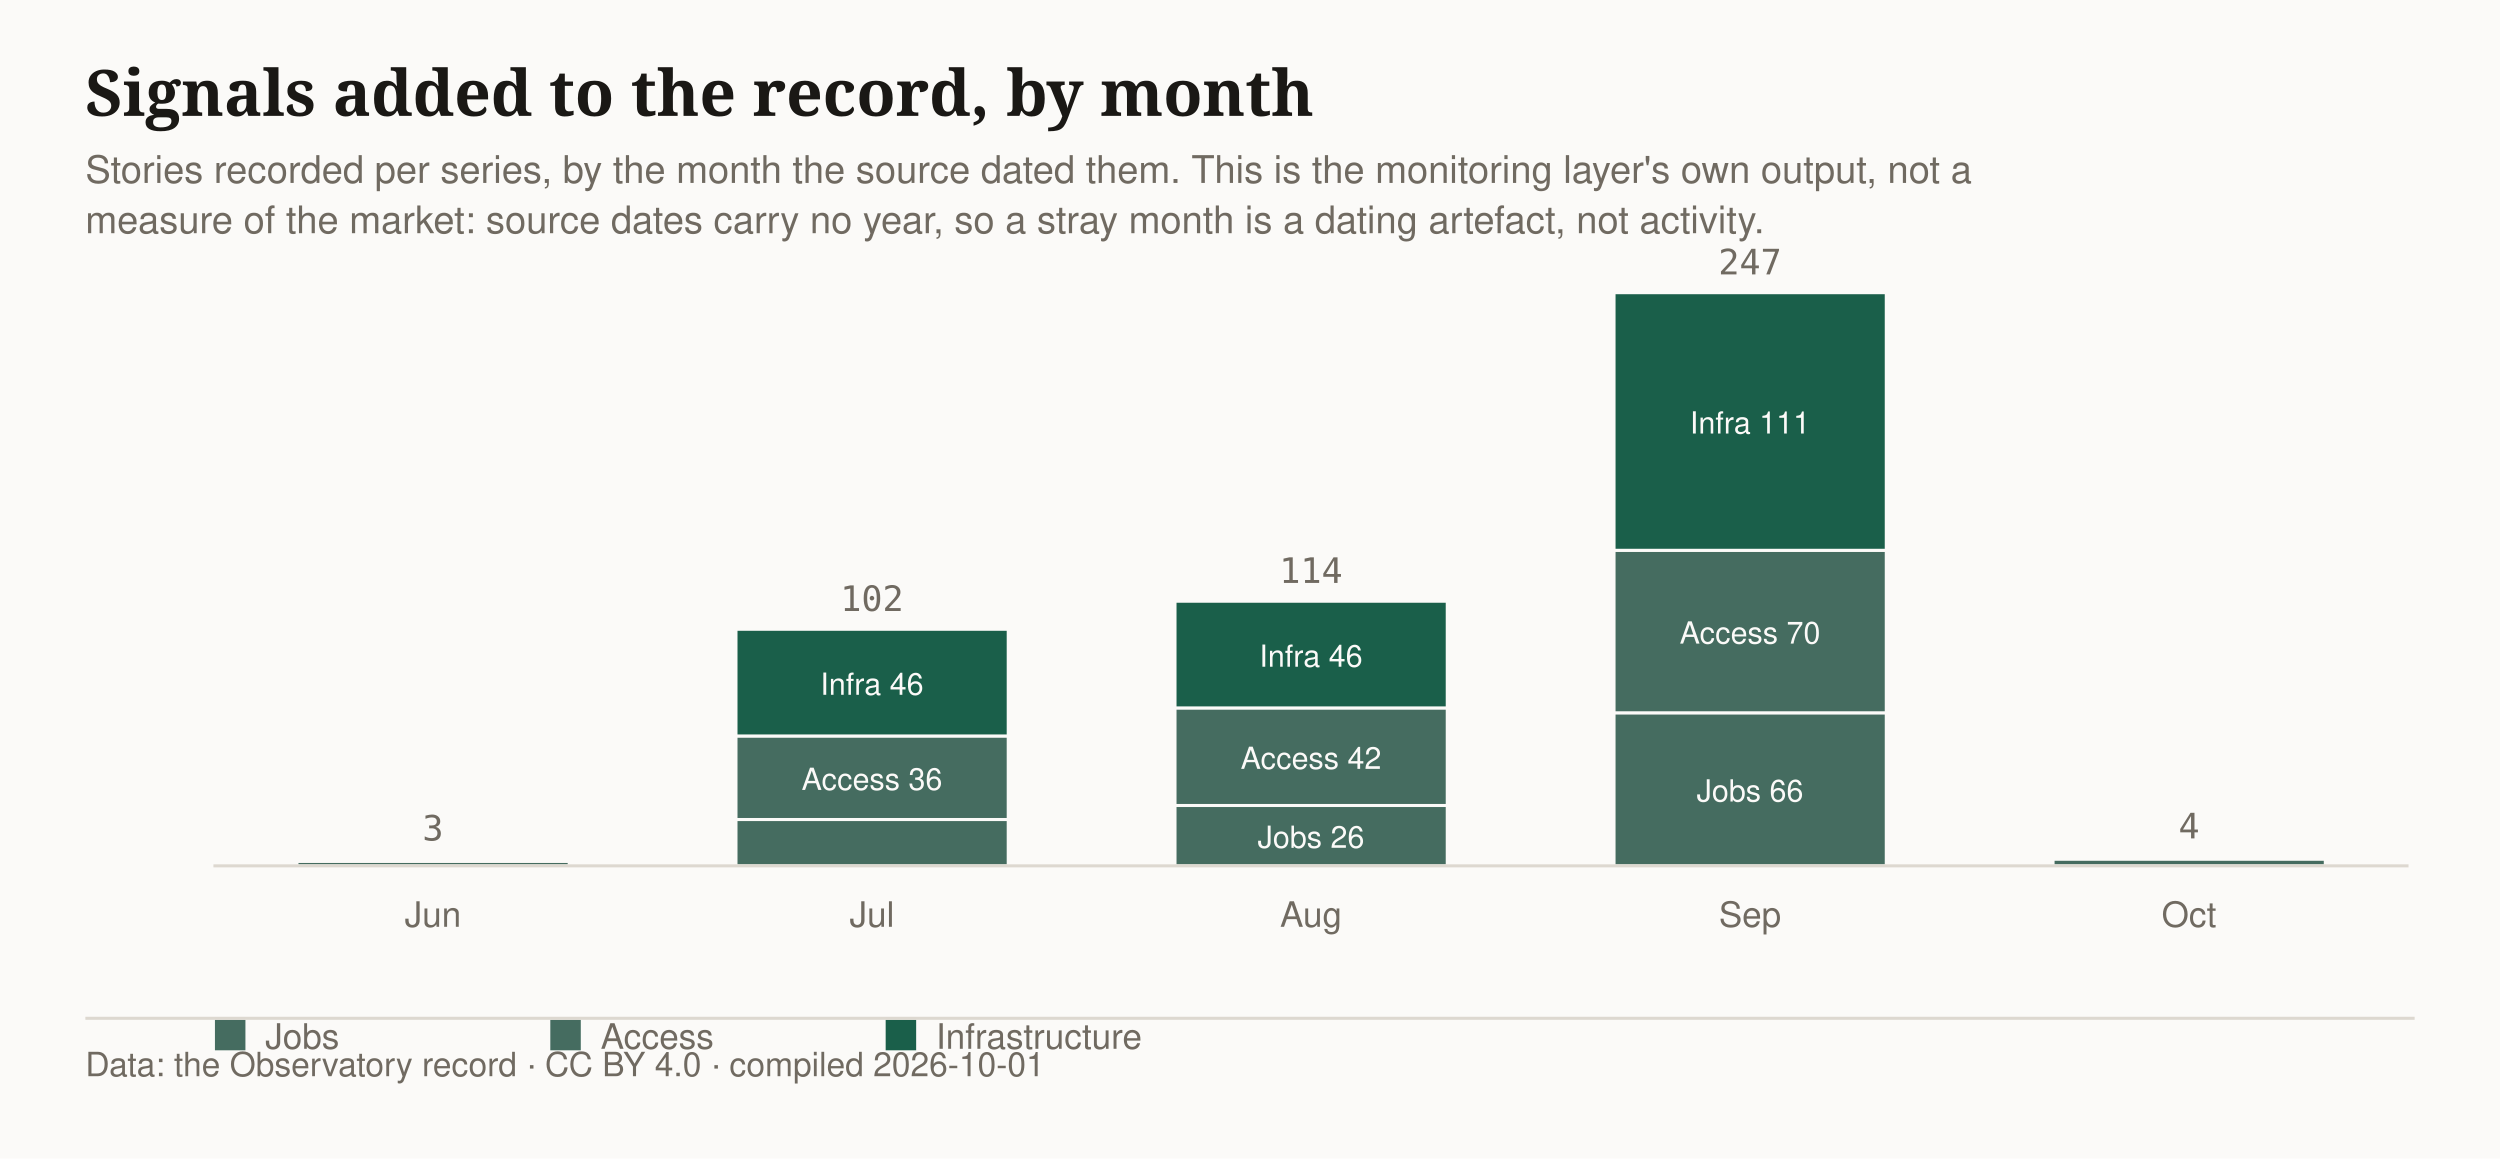
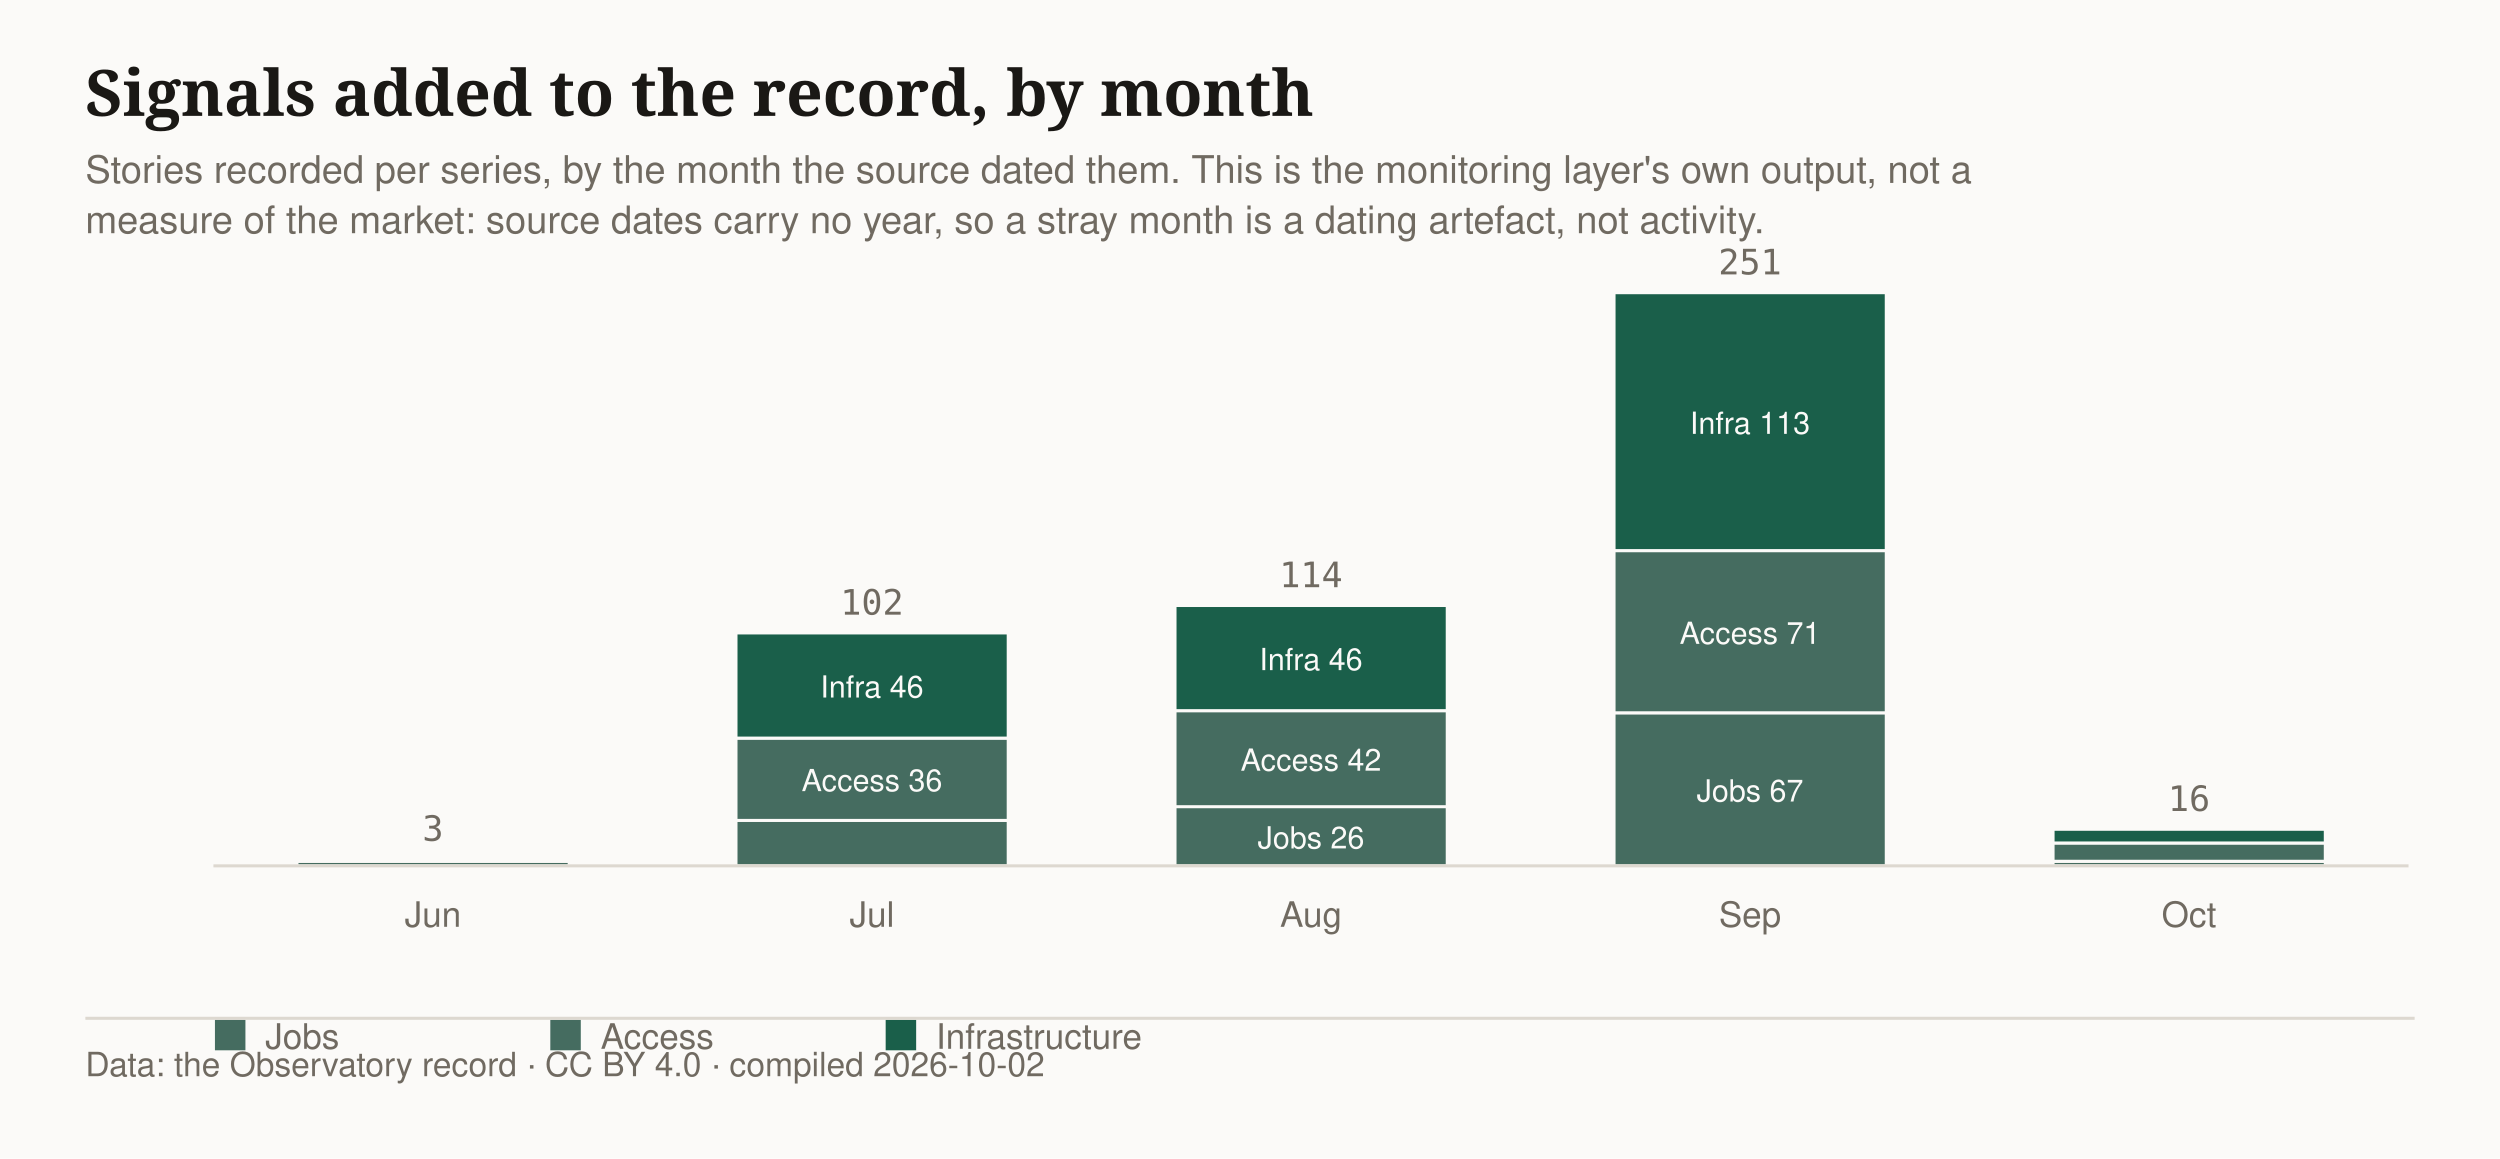
- <svg xmlns="http://www.w3.org/2000/svg" viewBox="0 0 820 380" width="820" height="380" role="img" aria-label="Signals added to the record by month and series: Jun 3, Jul 102, Aug 114, Sep 247, Oct 4. This measures the monitoring layer, not the market.">
+ <svg xmlns="http://www.w3.org/2000/svg" viewBox="0 0 820 380" width="820" height="380" role="img" aria-label="Signals added to the record by month and series: Jun 3, Jul 102, Aug 114, Sep 251, Oct 16. This measures the monitoring layer, not the market.">
  <defs>
    <pattern id="status-proposal" width="6" height="6" patternUnits="userSpaceOnUse">
      <path d="M0 6L6 0" stroke="#756342" stroke-width="1" />
    </pattern>
  </defs>
  <rect width="820" height="380" fill="#fbfaf8" />
  <text x="28" y="38" font-family="'Source Serif 4',Georgia,serif" font-size="21" font-weight="600" fill="#1a1815" style="font-variant-numeric:tabular-nums lining-nums">Signals added to the record, by month</text>
  <text x="28" y="60.0" font-family="IBM Plex Sans,-apple-system,'Segoe UI',Helvetica,Arial,sans-serif" font-size="12.5" fill="#706a61" style="font-variant-numeric:tabular-nums lining-nums">Stories recorded per series, by the month the source dated them. This is the monitoring layer's own output, not a</text>
  <text x="28" y="76.5" font-family="IBM Plex Sans,-apple-system,'Segoe UI',Helvetica,Arial,sans-serif" font-size="12.5" fill="#706a61" style="font-variant-numeric:tabular-nums lining-nums">measure of the market: source dates carry no year, so a stray month is a dating artefact, not activity.</text>
  <rect x="97.4" y="282.5" width="89.3" height="1.5" fill="#456c60" data-status="measured" stroke="#fbfaf8" stroke-width="1" />
-   <rect x="97.4" y="281.7" width="89.3" height="0.8" fill="#1a5f4a" data-status="measured" stroke="#fbfaf8" stroke-width="1" />
-   <text x="142.0" y="275.7" text-anchor="middle" font-family="'IBM Plex Mono',Consolas,monospace" font-size="11.5" fill="#706a61" style="font-variant-numeric:tabular-nums lining-nums">3</text>
+   <rect x="97.4" y="281.8" width="89.3" height="0.7" fill="#1a5f4a" data-status="measured" stroke="#fbfaf8" stroke-width="1" />
+   <text x="142.0" y="275.8" text-anchor="middle" font-family="'IBM Plex Mono',Consolas,monospace" font-size="11.5" fill="#706a61" style="font-variant-numeric:tabular-nums lining-nums">3</text>
  <text x="142.0" y="304" text-anchor="middle" font-family="IBM Plex Sans,-apple-system,'Segoe UI',Helvetica,Arial,sans-serif" font-size="11.5" fill="#706a61" style="font-variant-numeric:tabular-nums lining-nums">Jun</text>
-   <rect x="241.4" y="268.8" width="89.3" height="15.2" fill="#456c60" data-status="measured" stroke="#fbfaf8" stroke-width="1" />
-   <rect x="241.4" y="241.4" width="89.3" height="27.4" fill="#456c60" data-status="measured" stroke="#fbfaf8" stroke-width="1" />
-   <text x="286.0" y="259.1" text-anchor="middle" font-family="IBM Plex Sans,-apple-system,'Segoe UI',Helvetica,Arial,sans-serif" font-size="10" fill="#fbfaf8" style="font-variant-numeric:tabular-nums lining-nums">Access 36</text>
-   <rect x="241.4" y="206.4" width="89.3" height="35.0" fill="#1a5f4a" data-status="measured" stroke="#fbfaf8" stroke-width="1" />
-   <text x="286.0" y="227.9" text-anchor="middle" font-family="IBM Plex Sans,-apple-system,'Segoe UI',Helvetica,Arial,sans-serif" font-size="10" fill="#fbfaf8" style="font-variant-numeric:tabular-nums lining-nums">Infra 46</text>
-   <text x="286.0" y="200.4" text-anchor="middle" font-family="'IBM Plex Mono',Consolas,monospace" font-size="11.5" fill="#706a61" style="font-variant-numeric:tabular-nums lining-nums">102</text>
+   <rect x="241.4" y="269.0" width="89.3" height="15.0" fill="#456c60" data-status="measured" stroke="#fbfaf8" stroke-width="1" />
+   <rect x="241.4" y="242.1" width="89.3" height="27.0" fill="#456c60" data-status="measured" stroke="#fbfaf8" stroke-width="1" />
+   <text x="286.0" y="259.5" text-anchor="middle" font-family="IBM Plex Sans,-apple-system,'Segoe UI',Helvetica,Arial,sans-serif" font-size="10" fill="#fbfaf8" style="font-variant-numeric:tabular-nums lining-nums">Access 36</text>
+   <rect x="241.4" y="207.6" width="89.3" height="34.5" fill="#1a5f4a" data-status="measured" stroke="#fbfaf8" stroke-width="1" />
+   <text x="286.0" y="228.8" text-anchor="middle" font-family="IBM Plex Sans,-apple-system,'Segoe UI',Helvetica,Arial,sans-serif" font-size="10" fill="#fbfaf8" style="font-variant-numeric:tabular-nums lining-nums">Infra 46</text>
+   <text x="286.0" y="201.6" text-anchor="middle" font-family="'IBM Plex Mono',Consolas,monospace" font-size="11.5" fill="#706a61" style="font-variant-numeric:tabular-nums lining-nums">102</text>
  <text x="286.0" y="304" text-anchor="middle" font-family="IBM Plex Sans,-apple-system,'Segoe UI',Helvetica,Arial,sans-serif" font-size="11.5" fill="#706a61" style="font-variant-numeric:tabular-nums lining-nums">Jul</text>
-   <rect x="385.4" y="264.2" width="89.3" height="19.8" fill="#456c60" data-status="measured" stroke="#fbfaf8" stroke-width="1" />
-   <text x="430.0" y="278.1" text-anchor="middle" font-family="IBM Plex Sans,-apple-system,'Segoe UI',Helvetica,Arial,sans-serif" font-size="10" fill="#fbfaf8" style="font-variant-numeric:tabular-nums lining-nums">Jobs 26</text>
-   <rect x="385.4" y="232.2" width="89.3" height="32.0" fill="#456c60" data-status="measured" stroke="#fbfaf8" stroke-width="1" />
-   <text x="430.0" y="252.2" text-anchor="middle" font-family="IBM Plex Sans,-apple-system,'Segoe UI',Helvetica,Arial,sans-serif" font-size="10" fill="#fbfaf8" style="font-variant-numeric:tabular-nums lining-nums">Access 42</text>
-   <rect x="385.4" y="197.2" width="89.3" height="35.0" fill="#1a5f4a" data-status="measured" stroke="#fbfaf8" stroke-width="1" />
-   <text x="430.0" y="218.7" text-anchor="middle" font-family="IBM Plex Sans,-apple-system,'Segoe UI',Helvetica,Arial,sans-serif" font-size="10" fill="#fbfaf8" style="font-variant-numeric:tabular-nums lining-nums">Infra 46</text>
-   <text x="430.0" y="191.2" text-anchor="middle" font-family="'IBM Plex Mono',Consolas,monospace" font-size="11.5" fill="#706a61" style="font-variant-numeric:tabular-nums lining-nums">114</text>
+   <rect x="385.4" y="264.5" width="89.3" height="19.5" fill="#456c60" data-status="measured" stroke="#fbfaf8" stroke-width="1" />
+   <text x="430.0" y="278.3" text-anchor="middle" font-family="IBM Plex Sans,-apple-system,'Segoe UI',Helvetica,Arial,sans-serif" font-size="10" fill="#fbfaf8" style="font-variant-numeric:tabular-nums lining-nums">Jobs 26</text>
+   <rect x="385.4" y="233.1" width="89.3" height="31.5" fill="#456c60" data-status="measured" stroke="#fbfaf8" stroke-width="1" />
+   <text x="430.0" y="252.8" text-anchor="middle" font-family="IBM Plex Sans,-apple-system,'Segoe UI',Helvetica,Arial,sans-serif" font-size="10" fill="#fbfaf8" style="font-variant-numeric:tabular-nums lining-nums">Access 42</text>
+   <rect x="385.4" y="198.6" width="89.3" height="34.5" fill="#1a5f4a" data-status="measured" stroke="#fbfaf8" stroke-width="1" />
+   <text x="430.0" y="219.8" text-anchor="middle" font-family="IBM Plex Sans,-apple-system,'Segoe UI',Helvetica,Arial,sans-serif" font-size="10" fill="#fbfaf8" style="font-variant-numeric:tabular-nums lining-nums">Infra 46</text>
+   <text x="430.0" y="192.6" text-anchor="middle" font-family="'IBM Plex Mono',Consolas,monospace" font-size="11.5" fill="#706a61" style="font-variant-numeric:tabular-nums lining-nums">114</text>
  <text x="430.0" y="304" text-anchor="middle" font-family="IBM Plex Sans,-apple-system,'Segoe UI',Helvetica,Arial,sans-serif" font-size="11.5" fill="#706a61" style="font-variant-numeric:tabular-nums lining-nums">Aug</text>
  <rect x="529.4" y="233.8" width="89.3" height="50.2" fill="#456c60" data-status="measured" stroke="#fbfaf8" stroke-width="1" />
-   <text x="574.0" y="262.9" text-anchor="middle" font-family="IBM Plex Sans,-apple-system,'Segoe UI',Helvetica,Arial,sans-serif" font-size="10" fill="#fbfaf8" style="font-variant-numeric:tabular-nums lining-nums">Jobs 66</text>
-   <rect x="529.4" y="180.5" width="89.3" height="53.3" fill="#456c60" data-status="measured" stroke="#fbfaf8" stroke-width="1" />
-   <text x="574.0" y="211.1" text-anchor="middle" font-family="IBM Plex Sans,-apple-system,'Segoe UI',Helvetica,Arial,sans-serif" font-size="10" fill="#fbfaf8" style="font-variant-numeric:tabular-nums lining-nums">Access 70</text>
-   <rect x="529.4" y="96.0" width="89.3" height="84.5" fill="#1a5f4a" data-status="measured" stroke="#fbfaf8" stroke-width="1" />
-   <text x="574.0" y="142.2" text-anchor="middle" font-family="IBM Plex Sans,-apple-system,'Segoe UI',Helvetica,Arial,sans-serif" font-size="10" fill="#fbfaf8" style="font-variant-numeric:tabular-nums lining-nums">Infra 111</text>
-   <text x="574.0" y="90.0" text-anchor="middle" font-family="'IBM Plex Mono',Consolas,monospace" font-size="11.5" fill="#706a61" style="font-variant-numeric:tabular-nums lining-nums">247</text>
+   <text x="574.0" y="262.9" text-anchor="middle" font-family="IBM Plex Sans,-apple-system,'Segoe UI',Helvetica,Arial,sans-serif" font-size="10" fill="#fbfaf8" style="font-variant-numeric:tabular-nums lining-nums">Jobs 67</text>
+   <rect x="529.4" y="180.6" width="89.3" height="53.2" fill="#456c60" data-status="measured" stroke="#fbfaf8" stroke-width="1" />
+   <text x="574.0" y="211.2" text-anchor="middle" font-family="IBM Plex Sans,-apple-system,'Segoe UI',Helvetica,Arial,sans-serif" font-size="10" fill="#fbfaf8" style="font-variant-numeric:tabular-nums lining-nums">Access 71</text>
+   <rect x="529.4" y="96.0" width="89.3" height="84.6" fill="#1a5f4a" data-status="measured" stroke="#fbfaf8" stroke-width="1" />
+   <text x="574.0" y="142.3" text-anchor="middle" font-family="IBM Plex Sans,-apple-system,'Segoe UI',Helvetica,Arial,sans-serif" font-size="10" fill="#fbfaf8" style="font-variant-numeric:tabular-nums lining-nums">Infra 113</text>
+   <text x="574.0" y="90.0" text-anchor="middle" font-family="'IBM Plex Mono',Consolas,monospace" font-size="11.5" fill="#706a61" style="font-variant-numeric:tabular-nums lining-nums">251</text>
  <text x="574.0" y="304" text-anchor="middle" font-family="IBM Plex Sans,-apple-system,'Segoe UI',Helvetica,Arial,sans-serif" font-size="11.5" fill="#706a61" style="font-variant-numeric:tabular-nums lining-nums">Sep</text>
-   <rect x="673.4" y="281.7" width="89.3" height="2.3" fill="#456c60" data-status="measured" stroke="#fbfaf8" stroke-width="1" />
-   <rect x="673.4" y="281.0" width="89.3" height="0.8" fill="#1a5f4a" data-status="measured" stroke="#fbfaf8" stroke-width="1" />
-   <text x="718.0" y="275.0" text-anchor="middle" font-family="'IBM Plex Mono',Consolas,monospace" font-size="11.5" fill="#706a61" style="font-variant-numeric:tabular-nums lining-nums">4</text>
+   <rect x="673.4" y="282.5" width="89.3" height="1.5" fill="#456c60" data-status="measured" stroke="#fbfaf8" stroke-width="1" />
+   <rect x="673.4" y="276.5" width="89.3" height="6.0" fill="#456c60" data-status="measured" stroke="#fbfaf8" stroke-width="1" />
+   <rect x="673.4" y="272.0" width="89.3" height="4.5" fill="#1a5f4a" data-status="measured" stroke="#fbfaf8" stroke-width="1" />
+   <text x="718.0" y="266.0" text-anchor="middle" font-family="'IBM Plex Mono',Consolas,monospace" font-size="11.5" fill="#706a61" style="font-variant-numeric:tabular-nums lining-nums">16</text>
  <text x="718.0" y="304" text-anchor="middle" font-family="IBM Plex Sans,-apple-system,'Segoe UI',Helvetica,Arial,sans-serif" font-size="11.5" fill="#706a61" style="font-variant-numeric:tabular-nums lining-nums">Oct</text>
  <line x1="70" y1="284" x2="790" y2="284" stroke="#ddd8d0" />
  <rect x="70" y="334" width="11" height="11" fill="#456c60" data-status="measured" stroke="#fbfaf8" stroke-width="1" />
  <text x="87" y="344" font-family="IBM Plex Sans,-apple-system,'Segoe UI',Helvetica,Arial,sans-serif" font-size="11.5" fill="#706a61" style="font-variant-numeric:tabular-nums lining-nums">Jobs</text>
  <rect x="180" y="334" width="11" height="11" fill="#456c60" data-status="measured" stroke="#fbfaf8" stroke-width="1" />
  <text x="197" y="344" font-family="IBM Plex Sans,-apple-system,'Segoe UI',Helvetica,Arial,sans-serif" font-size="11.5" fill="#706a61" style="font-variant-numeric:tabular-nums lining-nums">Access</text>
  <rect x="290" y="334" width="11" height="11" fill="#1a5f4a" data-status="measured" stroke="#fbfaf8" stroke-width="1" />
  <text x="307" y="344" font-family="IBM Plex Sans,-apple-system,'Segoe UI',Helvetica,Arial,sans-serif" font-size="11.5" fill="#706a61" style="font-variant-numeric:tabular-nums lining-nums">Infrastructure</text>
  <line x1="28" y1="334" x2="792" y2="334" stroke="#ddd8d0" />
-   <text x="28" y="353" font-family="IBM Plex Sans,-apple-system,'Segoe UI',Helvetica,Arial,sans-serif" font-size="11" fill="#706a61" style="font-variant-numeric:tabular-nums lining-nums">Data: the Observatory record · CC BY 4.0 · compiled 2026-10-01</text>
+   <text x="28" y="353" font-family="IBM Plex Sans,-apple-system,'Segoe UI',Helvetica,Arial,sans-serif" font-size="11" fill="#706a61" style="font-variant-numeric:tabular-nums lining-nums">Data: the Observatory record · CC BY 4.0 · compiled 2026-10-02</text>
</svg>
